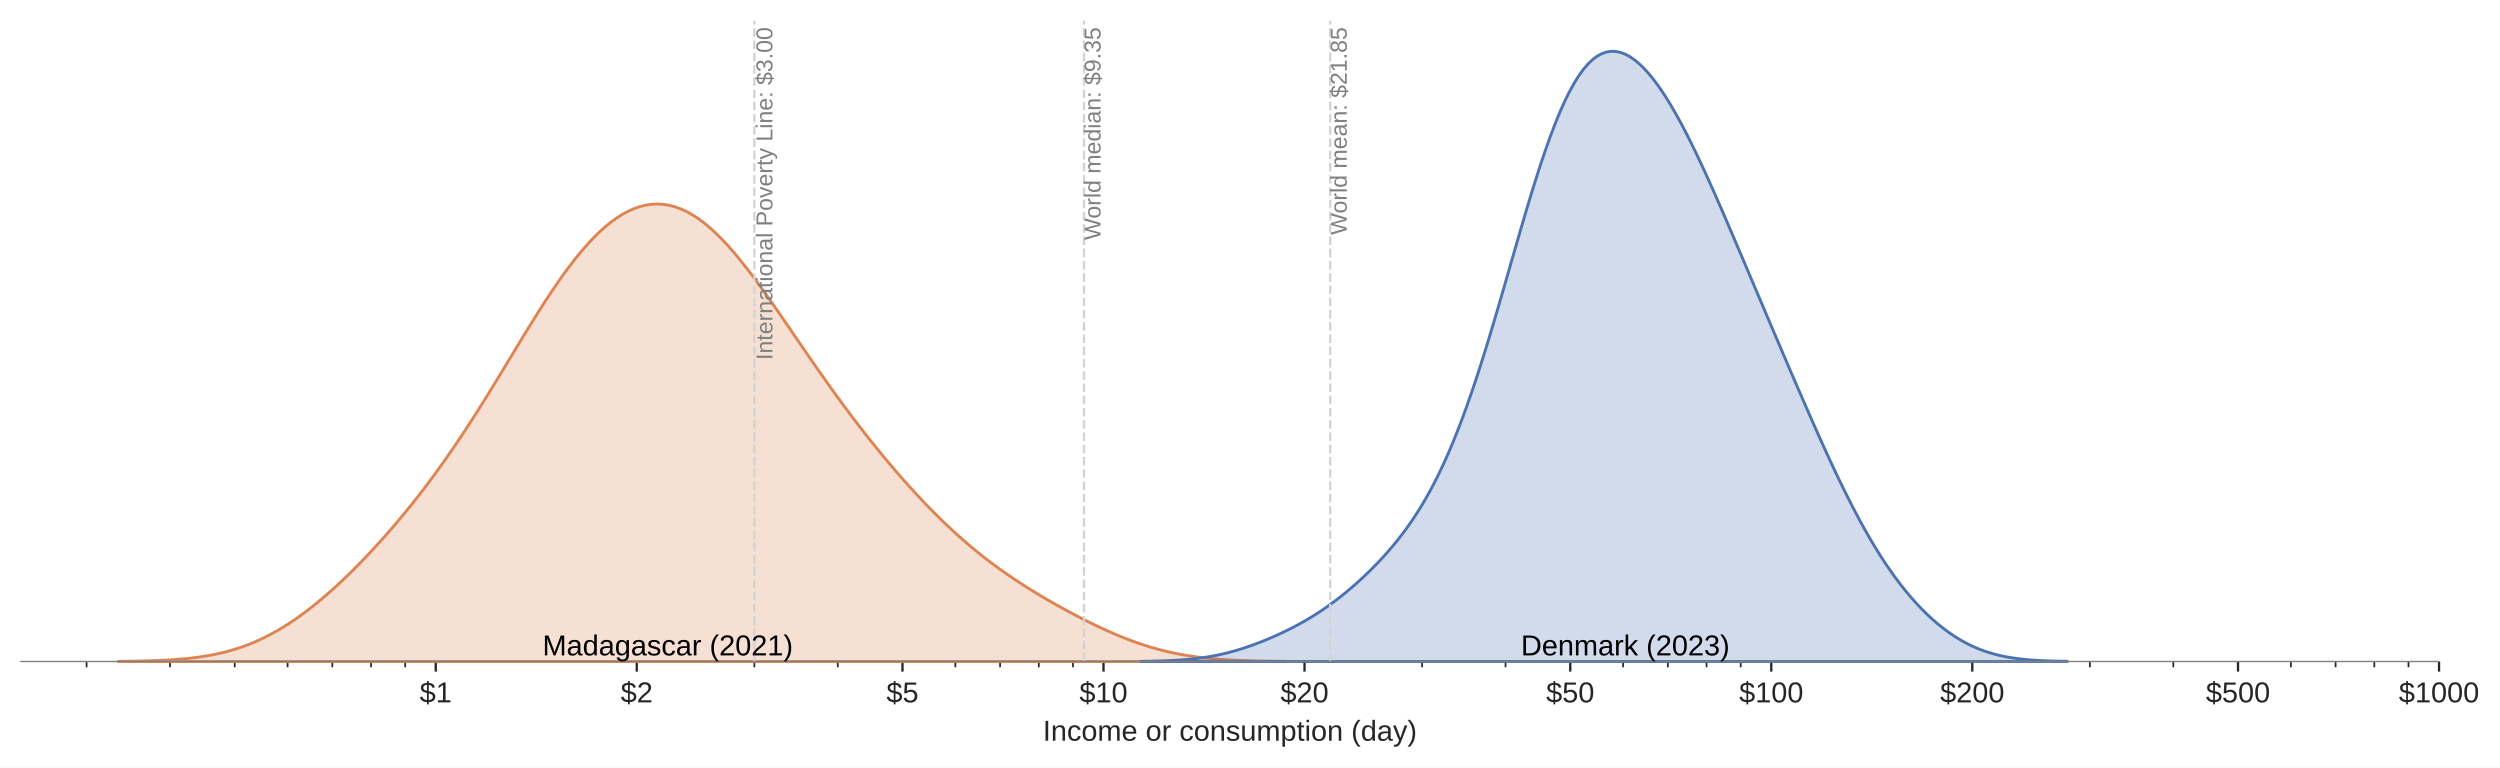
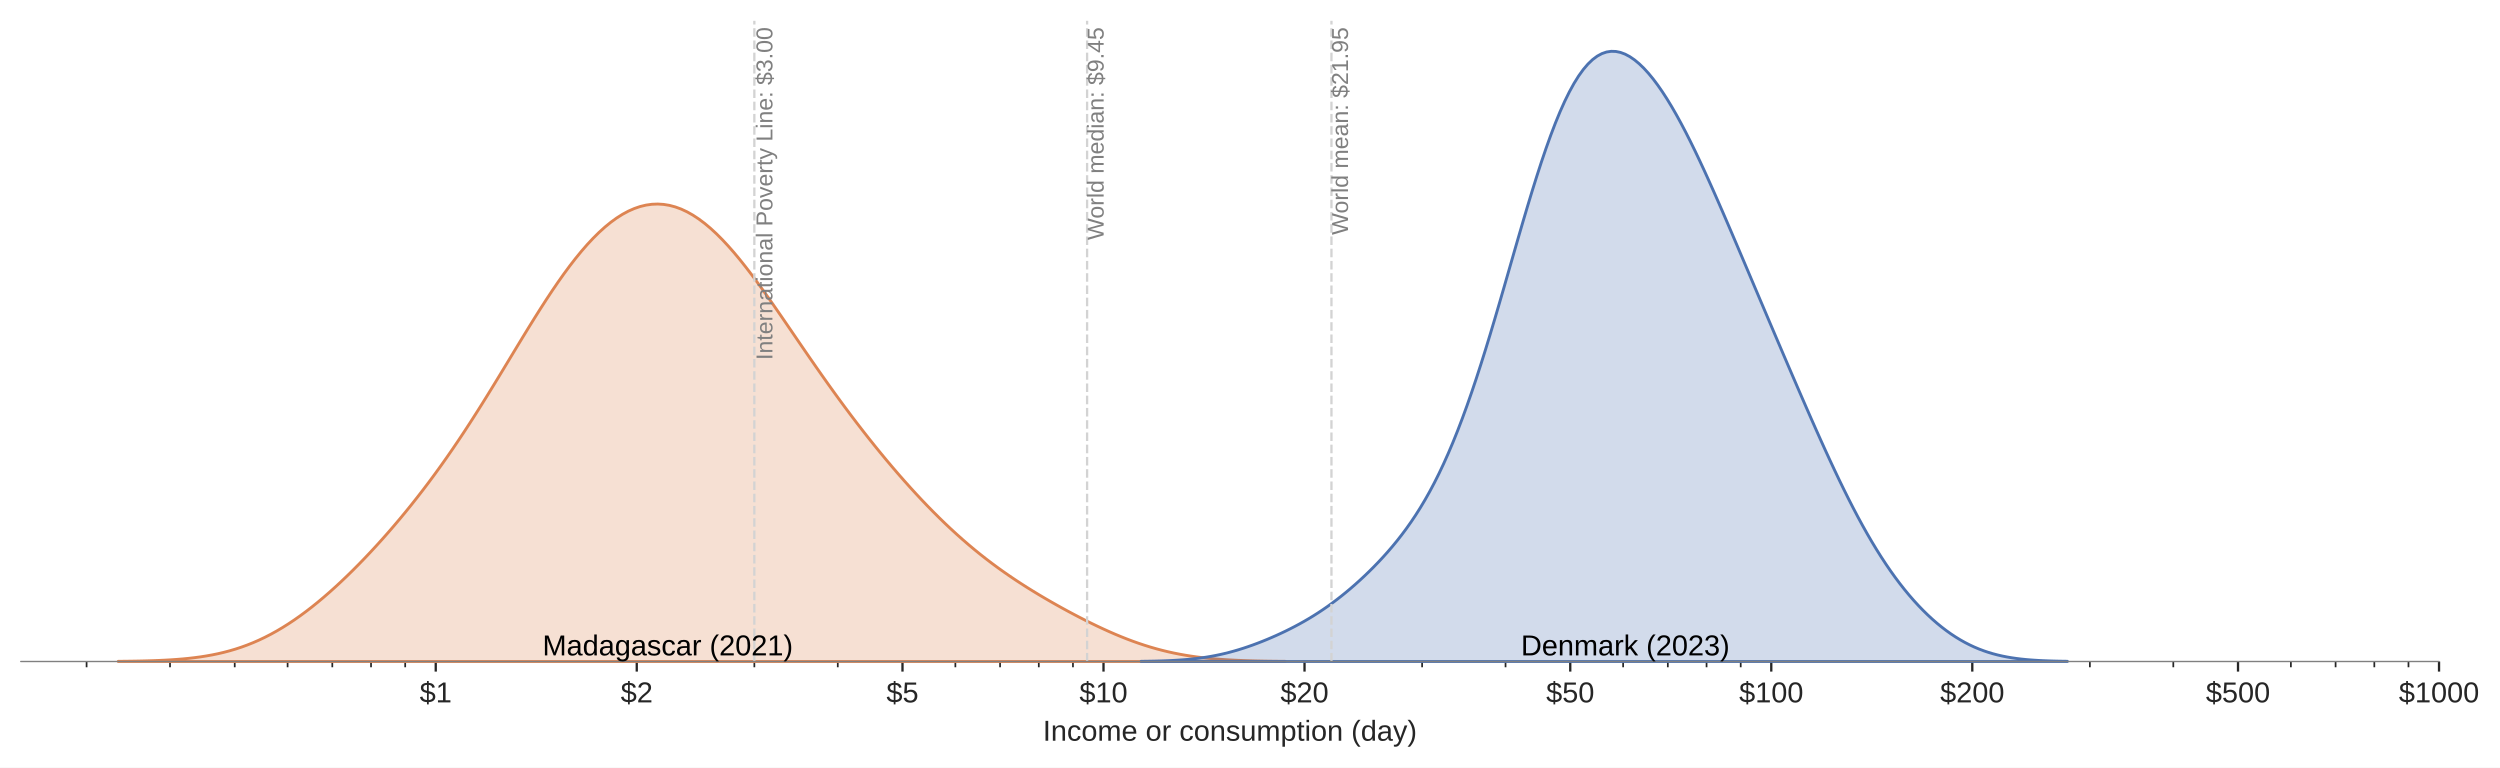
<svg xmlns="http://www.w3.org/2000/svg" xmlns:xlink="http://www.w3.org/1999/xlink" width="865.302pt" height="265.69pt" viewBox="0 0 865.302 265.69" version="1.1">
  <defs>
    <style type="text/css">*{stroke-linejoin: round; stroke-linecap: butt}</style>
  </defs>
  <g id="figure_1">
    <g id="patch_1">
      <path d="M 0 265.69  L 865.302 265.69  L 865.302 0  L 0 0  z " style="fill: #ffffff" />
    </g>
    <g id="axes_1">
      <g id="patch_2">
        <path d="M 7.2 228.96  L 844.2 228.96  L 844.2 7.2  L 7.2 7.2  z " style="fill: #ffffff" />
      </g>
      <g id="matplotlib.axis_1">
        <g id="xtick_1">
          <g id="line2d_1">
            <defs>
-               <path id="mc98daadfee" d="M 0 0  L 0 3.5  " style="stroke: #262626; stroke-width: 0.8" />
+               <path id="maded84f5b4" d="M 0 0  L 0 3.5  " style="stroke: #262626; stroke-width: 0.8" />
            </defs>
            <g>
-               <use xlink:href="#mc98daadfee" x="150.82" y="228.96" style="fill: #262626; stroke: #262626; stroke-width: 0.8" />
+               <use xlink:href="#maded84f5b4" x="150.82" y="228.96" style="fill: #262626; stroke: #262626; stroke-width: 0.8" />
            </g>
          </g>
          <g id="text_1">
            <text style="font-size: 10px; font-family: 'Arial', 'DejaVu Sans', 'Liberation Sans', 'Bitstream Vera Sans', sans-serif; text-anchor: middle; fill: #262626" x="150.82" y="243.118" transform="rotate(-0 150.8204 243.1178)">$1</text>
          </g>
        </g>
        <g id="xtick_2">
          <g id="line2d_2">
            <g>
-               <use xlink:href="#mc98daadfee" x="220.396" y="228.96" style="fill: #262626; stroke: #262626; stroke-width: 0.8" />
+               <use xlink:href="#maded84f5b4" x="220.396" y="228.96" style="fill: #262626; stroke: #262626; stroke-width: 0.8" />
            </g>
          </g>
          <g id="text_2">
            <text style="font-size: 10px; font-family: 'Arial', 'DejaVu Sans', 'Liberation Sans', 'Bitstream Vera Sans', sans-serif; text-anchor: middle; fill: #262626" x="220.396" y="243.118" transform="rotate(-0 220.3964 243.1178)">$2</text>
          </g>
        </g>
        <g id="xtick_3">
          <g id="line2d_3">
            <g>
-               <use xlink:href="#mc98daadfee" x="312.371" y="228.96" style="fill: #262626; stroke: #262626; stroke-width: 0.8" />
+               <use xlink:href="#maded84f5b4" x="312.371" y="228.96" style="fill: #262626; stroke: #262626; stroke-width: 0.8" />
            </g>
          </g>
          <g id="text_3">
            <text style="font-size: 10px; font-family: 'Arial', 'DejaVu Sans', 'Liberation Sans', 'Bitstream Vera Sans', sans-serif; text-anchor: middle; fill: #262626" x="312.371" y="243.118" transform="rotate(-0 312.3709 243.1178)">$5</text>
          </g>
        </g>
        <g id="xtick_4">
          <g id="line2d_4">
            <g>
-               <use xlink:href="#mc98daadfee" x="381.947" y="228.96" style="fill: #262626; stroke: #262626; stroke-width: 0.8" />
+               <use xlink:href="#maded84f5b4" x="381.947" y="228.96" style="fill: #262626; stroke: #262626; stroke-width: 0.8" />
            </g>
          </g>
          <g id="text_4">
            <text style="font-size: 10px; font-family: 'Arial', 'DejaVu Sans', 'Liberation Sans', 'Bitstream Vera Sans', sans-serif; text-anchor: middle; fill: #262626" x="381.947" y="243.118" transform="rotate(-0 381.9469 243.1178)">$10</text>
          </g>
        </g>
        <g id="xtick_5">
          <g id="line2d_5">
            <g>
-               <use xlink:href="#mc98daadfee" x="451.523" y="228.96" style="fill: #262626; stroke: #262626; stroke-width: 0.8" />
+               <use xlink:href="#maded84f5b4" x="451.523" y="228.96" style="fill: #262626; stroke: #262626; stroke-width: 0.8" />
            </g>
          </g>
          <g id="text_5">
            <text style="font-size: 10px; font-family: 'Arial', 'DejaVu Sans', 'Liberation Sans', 'Bitstream Vera Sans', sans-serif; text-anchor: middle; fill: #262626" x="451.523" y="243.118" transform="rotate(-0 451.523 243.1178)">$20</text>
          </g>
        </g>
        <g id="xtick_6">
          <g id="line2d_6">
            <g>
-               <use xlink:href="#mc98daadfee" x="543.497" y="228.96" style="fill: #262626; stroke: #262626; stroke-width: 0.8" />
+               <use xlink:href="#maded84f5b4" x="543.497" y="228.96" style="fill: #262626; stroke: #262626; stroke-width: 0.8" />
            </g>
          </g>
          <g id="text_6">
            <text style="font-size: 10px; font-family: 'Arial', 'DejaVu Sans', 'Liberation Sans', 'Bitstream Vera Sans', sans-serif; text-anchor: middle; fill: #262626" x="543.497" y="243.118" transform="rotate(-0 543.4974 243.1178)">$50</text>
          </g>
        </g>
        <g id="xtick_7">
          <g id="line2d_7">
            <g>
-               <use xlink:href="#mc98daadfee" x="613.073" y="228.96" style="fill: #262626; stroke: #262626; stroke-width: 0.8" />
+               <use xlink:href="#maded84f5b4" x="613.073" y="228.96" style="fill: #262626; stroke: #262626; stroke-width: 0.8" />
            </g>
          </g>
          <g id="text_7">
            <text style="font-size: 10px; font-family: 'Arial', 'DejaVu Sans', 'Liberation Sans', 'Bitstream Vera Sans', sans-serif; text-anchor: middle; fill: #262626" x="613.073" y="243.118" transform="rotate(-0 613.0735 243.1178)">$100</text>
          </g>
        </g>
        <g id="xtick_8">
          <g id="line2d_8">
            <g>
-               <use xlink:href="#mc98daadfee" x="682.649" y="228.96" style="fill: #262626; stroke: #262626; stroke-width: 0.8" />
+               <use xlink:href="#maded84f5b4" x="682.649" y="228.96" style="fill: #262626; stroke: #262626; stroke-width: 0.8" />
            </g>
          </g>
          <g id="text_8">
            <text style="font-size: 10px; font-family: 'Arial', 'DejaVu Sans', 'Liberation Sans', 'Bitstream Vera Sans', sans-serif; text-anchor: middle; fill: #262626" x="682.649" y="243.118" transform="rotate(-0 682.6495 243.1178)">$200</text>
          </g>
        </g>
        <g id="xtick_9">
          <g id="line2d_9">
            <g>
-               <use xlink:href="#mc98daadfee" x="774.624" y="228.96" style="fill: #262626; stroke: #262626; stroke-width: 0.8" />
+               <use xlink:href="#maded84f5b4" x="774.624" y="228.96" style="fill: #262626; stroke: #262626; stroke-width: 0.8" />
            </g>
          </g>
          <g id="text_9">
            <text style="font-size: 10px; font-family: 'Arial', 'DejaVu Sans', 'Liberation Sans', 'Bitstream Vera Sans', sans-serif; text-anchor: middle; fill: #262626" x="774.624" y="243.118" transform="rotate(-0 774.624 243.1178)">$500</text>
          </g>
        </g>
        <g id="xtick_10">
          <g id="line2d_10">
            <g>
-               <use xlink:href="#mc98daadfee" x="844.2" y="228.96" style="fill: #262626; stroke: #262626; stroke-width: 0.8" />
+               <use xlink:href="#maded84f5b4" x="844.2" y="228.96" style="fill: #262626; stroke: #262626; stroke-width: 0.8" />
            </g>
          </g>
          <g id="text_10">
            <text style="font-size: 10px; font-family: 'Arial', 'DejaVu Sans', 'Liberation Sans', 'Bitstream Vera Sans', sans-serif; text-anchor: middle; fill: #262626" x="844.2" y="243.118" transform="rotate(-0 844.2 243.1178)">$1000</text>
          </g>
        </g>
        <g id="xtick_11">
          <g id="line2d_11">
            <defs>
-               <path id="m7c199c1436" d="M 0 0  L 0 2  " style="stroke: #262626; stroke-width: 0.6" />
+               <path id="m9571425099" d="M 0 0  L 0 2  " style="stroke: #262626; stroke-width: 0.6" />
            </defs>
            <g>
-               <use xlink:href="#m7c199c1436" x="29.969" y="228.96" style="fill: #262626; stroke: #262626; stroke-width: 0.6" />
+               <use xlink:href="#m9571425099" x="29.969" y="228.96" style="fill: #262626; stroke: #262626; stroke-width: 0.6" />
            </g>
          </g>
        </g>
        <g id="xtick_12">
          <g id="line2d_12">
            <g>
-               <use xlink:href="#m7c199c1436" x="58.846" y="228.96" style="fill: #262626; stroke: #262626; stroke-width: 0.6" />
+               <use xlink:href="#m9571425099" x="58.846" y="228.96" style="fill: #262626; stroke: #262626; stroke-width: 0.6" />
            </g>
          </g>
        </g>
        <g id="xtick_13">
          <g id="line2d_13">
            <g>
-               <use xlink:href="#m7c199c1436" x="81.244" y="228.96" style="fill: #262626; stroke: #262626; stroke-width: 0.6" />
+               <use xlink:href="#m9571425099" x="81.244" y="228.96" style="fill: #262626; stroke: #262626; stroke-width: 0.6" />
            </g>
          </g>
        </g>
        <g id="xtick_14">
          <g id="line2d_14">
            <g>
-               <use xlink:href="#m7c199c1436" x="99.545" y="228.96" style="fill: #262626; stroke: #262626; stroke-width: 0.6" />
+               <use xlink:href="#m9571425099" x="99.545" y="228.96" style="fill: #262626; stroke: #262626; stroke-width: 0.6" />
            </g>
          </g>
        </g>
        <g id="xtick_15">
          <g id="line2d_15">
            <g>
-               <use xlink:href="#m7c199c1436" x="115.018" y="228.96" style="fill: #262626; stroke: #262626; stroke-width: 0.6" />
+               <use xlink:href="#m9571425099" x="115.018" y="228.96" style="fill: #262626; stroke: #262626; stroke-width: 0.6" />
            </g>
          </g>
        </g>
        <g id="xtick_16">
          <g id="line2d_16">
            <g>
-               <use xlink:href="#m7c199c1436" x="128.422" y="228.96" style="fill: #262626; stroke: #262626; stroke-width: 0.6" />
+               <use xlink:href="#m9571425099" x="128.422" y="228.96" style="fill: #262626; stroke: #262626; stroke-width: 0.6" />
            </g>
          </g>
        </g>
        <g id="xtick_17">
          <g id="line2d_17">
            <g>
-               <use xlink:href="#m7c199c1436" x="140.245" y="228.96" style="fill: #262626; stroke: #262626; stroke-width: 0.6" />
+               <use xlink:href="#m9571425099" x="140.245" y="228.96" style="fill: #262626; stroke: #262626; stroke-width: 0.6" />
            </g>
          </g>
        </g>
        <g id="xtick_18">
          <g id="line2d_18">
            <g>
-               <use xlink:href="#m7c199c1436" x="261.096" y="228.96" style="fill: #262626; stroke: #262626; stroke-width: 0.6" />
+               <use xlink:href="#m9571425099" x="261.096" y="228.96" style="fill: #262626; stroke: #262626; stroke-width: 0.6" />
            </g>
          </g>
        </g>
        <g id="xtick_19">
          <g id="line2d_19">
            <g>
-               <use xlink:href="#m7c199c1436" x="289.972" y="228.96" style="fill: #262626; stroke: #262626; stroke-width: 0.6" />
+               <use xlink:href="#m9571425099" x="289.972" y="228.96" style="fill: #262626; stroke: #262626; stroke-width: 0.6" />
            </g>
          </g>
        </g>
        <g id="xtick_20">
          <g id="line2d_20">
            <g>
-               <use xlink:href="#m7c199c1436" x="330.672" y="228.96" style="fill: #262626; stroke: #262626; stroke-width: 0.6" />
+               <use xlink:href="#m9571425099" x="330.672" y="228.96" style="fill: #262626; stroke: #262626; stroke-width: 0.6" />
            </g>
          </g>
        </g>
        <g id="xtick_21">
          <g id="line2d_21">
            <g>
-               <use xlink:href="#m7c199c1436" x="346.145" y="228.96" style="fill: #262626; stroke: #262626; stroke-width: 0.6" />
+               <use xlink:href="#m9571425099" x="346.145" y="228.96" style="fill: #262626; stroke: #262626; stroke-width: 0.6" />
            </g>
          </g>
        </g>
        <g id="xtick_22">
          <g id="line2d_22">
            <g>
-               <use xlink:href="#m7c199c1436" x="359.548" y="228.96" style="fill: #262626; stroke: #262626; stroke-width: 0.6" />
+               <use xlink:href="#m9571425099" x="359.548" y="228.96" style="fill: #262626; stroke: #262626; stroke-width: 0.6" />
            </g>
          </g>
        </g>
        <g id="xtick_23">
          <g id="line2d_23">
            <g>
-               <use xlink:href="#m7c199c1436" x="371.371" y="228.96" style="fill: #262626; stroke: #262626; stroke-width: 0.6" />
+               <use xlink:href="#m9571425099" x="371.371" y="228.96" style="fill: #262626; stroke: #262626; stroke-width: 0.6" />
            </g>
          </g>
        </g>
        <g id="xtick_24">
          <g id="line2d_24">
            <g>
-               <use xlink:href="#m7c199c1436" x="492.222" y="228.96" style="fill: #262626; stroke: #262626; stroke-width: 0.6" />
+               <use xlink:href="#m9571425099" x="492.222" y="228.96" style="fill: #262626; stroke: #262626; stroke-width: 0.6" />
            </g>
          </g>
        </g>
        <g id="xtick_25">
          <g id="line2d_25">
            <g>
-               <use xlink:href="#m7c199c1436" x="521.099" y="228.96" style="fill: #262626; stroke: #262626; stroke-width: 0.6" />
+               <use xlink:href="#m9571425099" x="521.099" y="228.96" style="fill: #262626; stroke: #262626; stroke-width: 0.6" />
            </g>
          </g>
        </g>
        <g id="xtick_26">
          <g id="line2d_26">
            <g>
-               <use xlink:href="#m7c199c1436" x="561.798" y="228.96" style="fill: #262626; stroke: #262626; stroke-width: 0.6" />
+               <use xlink:href="#m9571425099" x="561.798" y="228.96" style="fill: #262626; stroke: #262626; stroke-width: 0.6" />
            </g>
          </g>
        </g>
        <g id="xtick_27">
          <g id="line2d_27">
            <g>
-               <use xlink:href="#m7c199c1436" x="577.272" y="228.96" style="fill: #262626; stroke: #262626; stroke-width: 0.6" />
+               <use xlink:href="#m9571425099" x="577.272" y="228.96" style="fill: #262626; stroke: #262626; stroke-width: 0.6" />
            </g>
          </g>
        </g>
        <g id="xtick_28">
          <g id="line2d_28">
            <g>
-               <use xlink:href="#m7c199c1436" x="590.675" y="228.96" style="fill: #262626; stroke: #262626; stroke-width: 0.6" />
+               <use xlink:href="#m9571425099" x="590.675" y="228.96" style="fill: #262626; stroke: #262626; stroke-width: 0.6" />
            </g>
          </g>
        </g>
        <g id="xtick_29">
          <g id="line2d_29">
            <g>
-               <use xlink:href="#m7c199c1436" x="602.498" y="228.96" style="fill: #262626; stroke: #262626; stroke-width: 0.6" />
+               <use xlink:href="#m9571425099" x="602.498" y="228.96" style="fill: #262626; stroke: #262626; stroke-width: 0.6" />
            </g>
          </g>
        </g>
        <g id="xtick_30">
          <g id="line2d_30">
            <g>
-               <use xlink:href="#m7c199c1436" x="723.349" y="228.96" style="fill: #262626; stroke: #262626; stroke-width: 0.6" />
+               <use xlink:href="#m9571425099" x="723.349" y="228.96" style="fill: #262626; stroke: #262626; stroke-width: 0.6" />
            </g>
          </g>
        </g>
        <g id="xtick_31">
          <g id="line2d_31">
            <g>
-               <use xlink:href="#m7c199c1436" x="752.226" y="228.96" style="fill: #262626; stroke: #262626; stroke-width: 0.6" />
+               <use xlink:href="#m9571425099" x="752.226" y="228.96" style="fill: #262626; stroke: #262626; stroke-width: 0.6" />
            </g>
          </g>
        </g>
        <g id="xtick_32">
          <g id="line2d_32">
            <g>
-               <use xlink:href="#m7c199c1436" x="792.925" y="228.96" style="fill: #262626; stroke: #262626; stroke-width: 0.6" />
+               <use xlink:href="#m9571425099" x="792.925" y="228.96" style="fill: #262626; stroke: #262626; stroke-width: 0.6" />
            </g>
          </g>
        </g>
        <g id="xtick_33">
          <g id="line2d_33">
            <g>
-               <use xlink:href="#m7c199c1436" x="808.398" y="228.96" style="fill: #262626; stroke: #262626; stroke-width: 0.6" />
+               <use xlink:href="#m9571425099" x="808.398" y="228.96" style="fill: #262626; stroke: #262626; stroke-width: 0.6" />
            </g>
          </g>
        </g>
        <g id="xtick_34">
          <g id="line2d_34">
            <g>
-               <use xlink:href="#m7c199c1436" x="821.802" y="228.96" style="fill: #262626; stroke: #262626; stroke-width: 0.6" />
+               <use xlink:href="#m9571425099" x="821.802" y="228.96" style="fill: #262626; stroke: #262626; stroke-width: 0.6" />
            </g>
          </g>
        </g>
        <g id="xtick_35">
          <g id="line2d_35">
            <g>
-               <use xlink:href="#m7c199c1436" x="833.624" y="228.96" style="fill: #262626; stroke: #262626; stroke-width: 0.6" />
+               <use xlink:href="#m9571425099" x="833.624" y="228.96" style="fill: #262626; stroke: #262626; stroke-width: 0.6" />
            </g>
          </g>
        </g>
        <g id="text_11">
          <text style="font-size: 10px; font-family: 'Arial', 'DejaVu Sans', 'Liberation Sans', 'Bitstream Vera Sans', sans-serif; text-anchor: middle; fill: #262626" x="425.7" y="256.385" transform="rotate(-0 425.7 256.385)">Income or consumption (day)</text>
        </g>
      </g>
      <g id="matplotlib.axis_2" />
      <g id="FillBetweenPolyCollection_1">
        <defs>
-           <path id="ma14880d5aa" d="M 40.931 -36.792  L 40.931 -36.73  L 42.961 -36.73  L 44.991 -36.73  L 47.02 -36.73  L 49.05 -36.73  L 51.08 -36.73  L 53.109 -36.73  L 55.139 -36.73  L 57.169 -36.73  L 59.198 -36.73  L 61.228 -36.73  L 63.258 -36.73  L 65.287 -36.73  L 67.317 -36.73  L 69.347 -36.73  L 71.377 -36.73  L 73.406 -36.73  L 75.436 -36.73  L 77.466 -36.73  L 79.495 -36.73  L 81.525 -36.73  L 83.555 -36.73  L 85.584 -36.73  L 87.614 -36.73  L 89.644 -36.73  L 91.673 -36.73  L 93.703 -36.73  L 95.733 -36.73  L 97.762 -36.73  L 99.792 -36.73  L 101.822 -36.73  L 103.851 -36.73  L 105.881 -36.73  L 107.911 -36.73  L 109.941 -36.73  L 111.97 -36.73  L 114 -36.73  L 116.03 -36.73  L 118.059 -36.73  L 120.089 -36.73  L 122.119 -36.73  L 124.148 -36.73  L 126.178 -36.73  L 128.208 -36.73  L 130.237 -36.73  L 132.267 -36.73  L 134.297 -36.73  L 136.326 -36.73  L 138.356 -36.73  L 140.386 -36.73  L 142.416 -36.73  L 144.445 -36.73  L 146.475 -36.73  L 148.505 -36.73  L 150.534 -36.73  L 152.564 -36.73  L 154.594 -36.73  L 156.623 -36.73  L 158.653 -36.73  L 160.683 -36.73  L 162.712 -36.73  L 164.742 -36.73  L 166.772 -36.73  L 168.801 -36.73  L 170.831 -36.73  L 172.861 -36.73  L 174.89 -36.73  L 176.92 -36.73  L 178.95 -36.73  L 180.98 -36.73  L 183.009 -36.73  L 185.039 -36.73  L 187.069 -36.73  L 189.098 -36.73  L 191.128 -36.73  L 193.158 -36.73  L 195.187 -36.73  L 197.217 -36.73  L 199.247 -36.73  L 201.276 -36.73  L 203.306 -36.73  L 205.336 -36.73  L 207.365 -36.73  L 209.395 -36.73  L 211.425 -36.73  L 213.455 -36.73  L 215.484 -36.73  L 217.514 -36.73  L 219.544 -36.73  L 221.573 -36.73  L 223.603 -36.73  L 225.633 -36.73  L 227.662 -36.73  L 229.692 -36.73  L 231.722 -36.73  L 233.751 -36.73  L 235.781 -36.73  L 237.811 -36.73  L 239.84 -36.73  L 241.87 -36.73  L 243.9 -36.73  L 245.929 -36.73  L 247.959 -36.73  L 249.989 -36.73  L 252.019 -36.73  L 254.048 -36.73  L 256.078 -36.73  L 258.108 -36.73  L 260.137 -36.73  L 262.167 -36.73  L 264.197 -36.73  L 266.226 -36.73  L 268.256 -36.73  L 270.286 -36.73  L 272.315 -36.73  L 274.345 -36.73  L 276.375 -36.73  L 278.404 -36.73  L 280.434 -36.73  L 282.464 -36.73  L 284.494 -36.73  L 286.523 -36.73  L 288.553 -36.73  L 290.583 -36.73  L 292.612 -36.73  L 294.642 -36.73  L 296.672 -36.73  L 298.701 -36.73  L 300.731 -36.73  L 302.761 -36.73  L 304.79 -36.73  L 306.82 -36.73  L 308.85 -36.73  L 310.879 -36.73  L 312.909 -36.73  L 314.939 -36.73  L 316.968 -36.73  L 318.998 -36.73  L 321.028 -36.73  L 323.058 -36.73  L 325.087 -36.73  L 327.117 -36.73  L 329.147 -36.73  L 331.176 -36.73  L 333.206 -36.73  L 335.236 -36.73  L 337.265 -36.73  L 339.295 -36.73  L 341.325 -36.73  L 343.354 -36.73  L 345.384 -36.73  L 347.414 -36.73  L 349.443 -36.73  L 351.473 -36.73  L 353.503 -36.73  L 355.532 -36.73  L 357.562 -36.73  L 359.592 -36.73  L 361.622 -36.73  L 363.651 -36.73  L 365.681 -36.73  L 367.711 -36.73  L 369.74 -36.73  L 371.77 -36.73  L 373.8 -36.73  L 375.829 -36.73  L 377.859 -36.73  L 379.889 -36.73  L 381.918 -36.73  L 383.948 -36.73  L 385.978 -36.73  L 388.007 -36.73  L 390.037 -36.73  L 392.067 -36.73  L 394.097 -36.73  L 396.126 -36.73  L 398.156 -36.73  L 400.186 -36.73  L 402.215 -36.73  L 404.245 -36.73  L 406.275 -36.73  L 408.304 -36.73  L 410.334 -36.73  L 412.364 -36.73  L 414.393 -36.73  L 416.423 -36.73  L 418.453 -36.73  L 420.482 -36.73  L 422.512 -36.73  L 424.542 -36.73  L 426.571 -36.73  L 428.601 -36.73  L 430.631 -36.73  L 432.661 -36.73  L 434.69 -36.73  L 436.72 -36.73  L 438.75 -36.73  L 440.779 -36.73  L 442.809 -36.73  L 444.839 -36.73  L 444.839 -36.785  L 444.839 -36.785  L 442.809 -36.802  L 440.779 -36.825  L 438.75 -36.852  L 436.72 -36.887  L 434.69 -36.931  L 432.661 -36.985  L 430.631 -37.05  L 428.601 -37.13  L 426.571 -37.226  L 424.542 -37.341  L 422.512 -37.477  L 420.482 -37.637  L 418.453 -37.824  L 416.423 -38.041  L 414.393 -38.29  L 412.364 -38.574  L 410.334 -38.896  L 408.304 -39.258  L 406.275 -39.662  L 404.245 -40.11  L 402.215 -40.603  L 400.186 -41.142  L 398.156 -41.727  L 396.126 -42.359  L 394.097 -43.036  L 392.067 -43.757  L 390.037 -44.522  L 388.007 -45.329  L 385.978 -46.174  L 383.948 -47.057  L 381.918 -47.974  L 379.889 -48.923  L 377.859 -49.902  L 375.829 -50.909  L 373.8 -51.942  L 371.77 -53  L 369.74 -54.082  L 367.711 -55.187  L 365.681 -56.315  L 363.651 -57.467  L 361.622 -58.643  L 359.592 -59.846  L 357.562 -61.077  L 355.532 -62.337  L 353.503 -63.631  L 351.473 -64.96  L 349.443 -66.327  L 347.414 -67.734  L 345.384 -69.185  L 343.354 -70.682  L 341.325 -72.226  L 339.295 -73.821  L 337.265 -75.468  L 335.236 -77.167  L 333.206 -78.92  L 331.176 -80.727  L 329.147 -82.588  L 327.117 -84.503  L 325.087 -86.472  L 323.058 -88.494  L 321.028 -90.567  L 318.998 -92.691  L 316.968 -94.864  L 314.939 -97.087  L 312.909 -99.356  L 310.879 -101.672  L 308.85 -104.034  L 306.82 -106.441  L 304.79 -108.893  L 302.761 -111.389  L 300.731 -113.929  L 298.701 -116.513  L 296.672 -119.14  L 294.642 -121.811  L 292.612 -124.525  L 290.583 -127.279  L 288.553 -130.074  L 286.523 -132.907  L 284.494 -135.775  L 282.464 -138.674  L 280.434 -141.6  L 278.404 -144.548  L 276.375 -147.51  L 274.345 -150.48  L 272.315 -153.448  L 270.286 -156.406  L 268.256 -159.342  L 266.226 -162.246  L 264.197 -165.105  L 262.167 -167.906  L 260.137 -170.636  L 258.108 -173.283  L 256.078 -175.832  L 254.048 -178.27  L 252.019 -180.584  L 249.989 -182.762  L 247.959 -184.791  L 245.929 -186.662  L 243.9 -188.363  L 241.87 -189.886  L 239.84 -191.224  L 237.811 -192.369  L 235.781 -193.316  L 233.751 -194.062  L 231.722 -194.604  L 229.692 -194.938  L 227.662 -195.066  L 225.633 -194.986  L 223.603 -194.699  L 221.573 -194.208  L 219.544 -193.513  L 217.514 -192.619  L 215.484 -191.527  L 213.455 -190.243  L 211.425 -188.769  L 209.395 -187.112  L 207.365 -185.277  L 205.336 -183.269  L 203.306 -181.096  L 201.276 -178.765  L 199.247 -176.286  L 197.217 -173.666  L 195.187 -170.917  L 193.158 -168.049  L 191.128 -165.074  L 189.098 -162.005  L 187.069 -158.855  L 185.039 -155.637  L 183.009 -152.364  L 180.98 -149.051  L 178.95 -145.71  L 176.92 -142.355  L 174.89 -138.998  L 172.861 -135.65  L 170.831 -132.322  L 168.801 -129.023  L 166.772 -125.761  L 164.742 -122.545  L 162.712 -119.379  L 160.683 -116.268  L 158.653 -113.215  L 156.623 -110.223  L 154.594 -107.294  L 152.564 -104.427  L 150.534 -101.623  L 148.505 -98.88  L 146.475 -96.199  L 144.445 -93.577  L 142.416 -91.013  L 140.386 -88.505  L 138.356 -86.052  L 136.326 -83.653  L 134.297 -81.306  L 132.267 -79.01  L 130.237 -76.765  L 128.208 -74.57  L 126.178 -72.426  L 124.148 -70.333  L 122.119 -68.292  L 120.089 -66.303  L 118.059 -64.368  L 116.03 -62.49  L 114 -60.669  L 111.97 -58.908  L 109.941 -57.209  L 107.911 -55.576  L 105.881 -54.01  L 103.851 -52.513  L 101.822 -51.089  L 99.792 -49.738  L 97.762 -48.463  L 95.733 -47.265  L 93.703 -46.145  L 91.673 -45.103  L 89.644 -44.138  L 87.614 -43.251  L 85.584 -42.439  L 83.555 -41.701  L 81.525 -41.034  L 79.495 -40.435  L 77.466 -39.9  L 75.436 -39.426  L 73.406 -39.009  L 71.377 -38.645  L 69.347 -38.328  L 67.317 -38.056  L 65.287 -37.822  L 63.258 -37.624  L 61.228 -37.457  L 59.198 -37.317  L 57.169 -37.201  L 55.139 -37.105  L 53.109 -37.026  L 51.08 -36.963  L 49.05 -36.911  L 47.02 -36.87  L 44.991 -36.838  L 42.961 -36.812  L 40.931 -36.792  z " style="stroke: #dd8452" />
+           <path id="mb03c06bf14" d="M 40.931 -36.792  L 40.931 -36.73  L 42.961 -36.73  L 44.991 -36.73  L 47.02 -36.73  L 49.05 -36.73  L 51.08 -36.73  L 53.109 -36.73  L 55.139 -36.73  L 57.169 -36.73  L 59.198 -36.73  L 61.228 -36.73  L 63.258 -36.73  L 65.287 -36.73  L 67.317 -36.73  L 69.347 -36.73  L 71.377 -36.73  L 73.406 -36.73  L 75.436 -36.73  L 77.466 -36.73  L 79.495 -36.73  L 81.525 -36.73  L 83.555 -36.73  L 85.584 -36.73  L 87.614 -36.73  L 89.644 -36.73  L 91.673 -36.73  L 93.703 -36.73  L 95.733 -36.73  L 97.762 -36.73  L 99.792 -36.73  L 101.822 -36.73  L 103.851 -36.73  L 105.881 -36.73  L 107.911 -36.73  L 109.941 -36.73  L 111.97 -36.73  L 114 -36.73  L 116.03 -36.73  L 118.059 -36.73  L 120.089 -36.73  L 122.119 -36.73  L 124.148 -36.73  L 126.178 -36.73  L 128.208 -36.73  L 130.237 -36.73  L 132.267 -36.73  L 134.297 -36.73  L 136.326 -36.73  L 138.356 -36.73  L 140.386 -36.73  L 142.416 -36.73  L 144.445 -36.73  L 146.475 -36.73  L 148.505 -36.73  L 150.534 -36.73  L 152.564 -36.73  L 154.594 -36.73  L 156.623 -36.73  L 158.653 -36.73  L 160.683 -36.73  L 162.712 -36.73  L 164.742 -36.73  L 166.772 -36.73  L 168.801 -36.73  L 170.831 -36.73  L 172.861 -36.73  L 174.89 -36.73  L 176.92 -36.73  L 178.95 -36.73  L 180.98 -36.73  L 183.009 -36.73  L 185.039 -36.73  L 187.069 -36.73  L 189.098 -36.73  L 191.128 -36.73  L 193.158 -36.73  L 195.187 -36.73  L 197.217 -36.73  L 199.247 -36.73  L 201.276 -36.73  L 203.306 -36.73  L 205.336 -36.73  L 207.365 -36.73  L 209.395 -36.73  L 211.425 -36.73  L 213.455 -36.73  L 215.484 -36.73  L 217.514 -36.73  L 219.544 -36.73  L 221.573 -36.73  L 223.603 -36.73  L 225.633 -36.73  L 227.662 -36.73  L 229.692 -36.73  L 231.722 -36.73  L 233.751 -36.73  L 235.781 -36.73  L 237.811 -36.73  L 239.84 -36.73  L 241.87 -36.73  L 243.9 -36.73  L 245.929 -36.73  L 247.959 -36.73  L 249.989 -36.73  L 252.019 -36.73  L 254.048 -36.73  L 256.078 -36.73  L 258.108 -36.73  L 260.137 -36.73  L 262.167 -36.73  L 264.197 -36.73  L 266.226 -36.73  L 268.256 -36.73  L 270.286 -36.73  L 272.315 -36.73  L 274.345 -36.73  L 276.375 -36.73  L 278.404 -36.73  L 280.434 -36.73  L 282.464 -36.73  L 284.494 -36.73  L 286.523 -36.73  L 288.553 -36.73  L 290.583 -36.73  L 292.612 -36.73  L 294.642 -36.73  L 296.672 -36.73  L 298.701 -36.73  L 300.731 -36.73  L 302.761 -36.73  L 304.79 -36.73  L 306.82 -36.73  L 308.85 -36.73  L 310.879 -36.73  L 312.909 -36.73  L 314.939 -36.73  L 316.968 -36.73  L 318.998 -36.73  L 321.028 -36.73  L 323.058 -36.73  L 325.087 -36.73  L 327.117 -36.73  L 329.147 -36.73  L 331.176 -36.73  L 333.206 -36.73  L 335.236 -36.73  L 337.265 -36.73  L 339.295 -36.73  L 341.325 -36.73  L 343.354 -36.73  L 345.384 -36.73  L 347.414 -36.73  L 349.443 -36.73  L 351.473 -36.73  L 353.503 -36.73  L 355.532 -36.73  L 357.562 -36.73  L 359.592 -36.73  L 361.622 -36.73  L 363.651 -36.73  L 365.681 -36.73  L 367.711 -36.73  L 369.74 -36.73  L 371.77 -36.73  L 373.8 -36.73  L 375.829 -36.73  L 377.859 -36.73  L 379.889 -36.73  L 381.918 -36.73  L 383.948 -36.73  L 385.978 -36.73  L 388.007 -36.73  L 390.037 -36.73  L 392.067 -36.73  L 394.097 -36.73  L 396.126 -36.73  L 398.156 -36.73  L 400.186 -36.73  L 402.215 -36.73  L 404.245 -36.73  L 406.275 -36.73  L 408.304 -36.73  L 410.334 -36.73  L 412.364 -36.73  L 414.393 -36.73  L 416.423 -36.73  L 418.453 -36.73  L 420.482 -36.73  L 422.512 -36.73  L 424.542 -36.73  L 426.571 -36.73  L 428.601 -36.73  L 430.631 -36.73  L 432.661 -36.73  L 434.69 -36.73  L 436.72 -36.73  L 438.75 -36.73  L 440.779 -36.73  L 442.809 -36.73  L 444.839 -36.73  L 444.839 -36.785  L 444.839 -36.785  L 442.809 -36.802  L 440.779 -36.825  L 438.75 -36.852  L 436.72 -36.887  L 434.69 -36.931  L 432.661 -36.985  L 430.631 -37.05  L 428.601 -37.13  L 426.571 -37.226  L 424.542 -37.341  L 422.512 -37.477  L 420.482 -37.637  L 418.453 -37.824  L 416.423 -38.041  L 414.393 -38.29  L 412.364 -38.574  L 410.334 -38.896  L 408.304 -39.258  L 406.275 -39.662  L 404.245 -40.11  L 402.215 -40.603  L 400.186 -41.142  L 398.156 -41.727  L 396.126 -42.359  L 394.097 -43.036  L 392.067 -43.757  L 390.037 -44.522  L 388.007 -45.329  L 385.978 -46.174  L 383.948 -47.057  L 381.918 -47.974  L 379.889 -48.923  L 377.859 -49.902  L 375.829 -50.909  L 373.8 -51.942  L 371.77 -53  L 369.74 -54.082  L 367.711 -55.187  L 365.681 -56.315  L 363.651 -57.467  L 361.622 -58.643  L 359.592 -59.846  L 357.562 -61.077  L 355.532 -62.337  L 353.503 -63.631  L 351.473 -64.96  L 349.443 -66.327  L 347.414 -67.734  L 345.384 -69.185  L 343.354 -70.682  L 341.325 -72.226  L 339.295 -73.821  L 337.265 -75.468  L 335.236 -77.167  L 333.206 -78.92  L 331.176 -80.727  L 329.147 -82.588  L 327.117 -84.503  L 325.087 -86.472  L 323.058 -88.494  L 321.028 -90.567  L 318.998 -92.691  L 316.968 -94.864  L 314.939 -97.087  L 312.909 -99.356  L 310.879 -101.672  L 308.85 -104.034  L 306.82 -106.441  L 304.79 -108.893  L 302.761 -111.389  L 300.731 -113.929  L 298.701 -116.513  L 296.672 -119.14  L 294.642 -121.811  L 292.612 -124.525  L 290.583 -127.279  L 288.553 -130.074  L 286.523 -132.907  L 284.494 -135.775  L 282.464 -138.674  L 280.434 -141.6  L 278.404 -144.548  L 276.375 -147.51  L 274.345 -150.48  L 272.315 -153.448  L 270.286 -156.406  L 268.256 -159.342  L 266.226 -162.246  L 264.197 -165.105  L 262.167 -167.906  L 260.137 -170.636  L 258.108 -173.283  L 256.078 -175.832  L 254.048 -178.27  L 252.019 -180.584  L 249.989 -182.762  L 247.959 -184.791  L 245.929 -186.662  L 243.9 -188.363  L 241.87 -189.886  L 239.84 -191.224  L 237.811 -192.369  L 235.781 -193.316  L 233.751 -194.062  L 231.722 -194.604  L 229.692 -194.938  L 227.662 -195.066  L 225.633 -194.986  L 223.603 -194.699  L 221.573 -194.208  L 219.544 -193.513  L 217.514 -192.619  L 215.484 -191.527  L 213.455 -190.243  L 211.425 -188.769  L 209.395 -187.112  L 207.365 -185.277  L 205.336 -183.269  L 203.306 -181.096  L 201.276 -178.765  L 199.247 -176.286  L 197.217 -173.666  L 195.187 -170.917  L 193.158 -168.049  L 191.128 -165.074  L 189.098 -162.005  L 187.069 -158.855  L 185.039 -155.637  L 183.009 -152.364  L 180.98 -149.051  L 178.95 -145.71  L 176.92 -142.355  L 174.89 -138.998  L 172.861 -135.65  L 170.831 -132.322  L 168.801 -129.023  L 166.772 -125.761  L 164.742 -122.545  L 162.712 -119.379  L 160.683 -116.268  L 158.653 -113.215  L 156.623 -110.223  L 154.594 -107.294  L 152.564 -104.427  L 150.534 -101.623  L 148.505 -98.88  L 146.475 -96.199  L 144.445 -93.577  L 142.416 -91.013  L 140.386 -88.505  L 138.356 -86.052  L 136.326 -83.653  L 134.297 -81.306  L 132.267 -79.01  L 130.237 -76.765  L 128.208 -74.57  L 126.178 -72.426  L 124.148 -70.333  L 122.119 -68.292  L 120.089 -66.303  L 118.059 -64.368  L 116.03 -62.49  L 114 -60.669  L 111.97 -58.908  L 109.941 -57.209  L 107.911 -55.576  L 105.881 -54.01  L 103.851 -52.513  L 101.822 -51.089  L 99.792 -49.738  L 97.762 -48.463  L 95.733 -47.265  L 93.703 -46.145  L 91.673 -45.103  L 89.644 -44.138  L 87.614 -43.251  L 85.584 -42.439  L 83.555 -41.701  L 81.525 -41.034  L 79.495 -40.435  L 77.466 -39.9  L 75.436 -39.426  L 73.406 -39.009  L 71.377 -38.645  L 69.347 -38.328  L 67.317 -38.056  L 65.287 -37.822  L 63.258 -37.624  L 61.228 -37.457  L 59.198 -37.317  L 57.169 -37.201  L 55.139 -37.105  L 53.109 -37.026  L 51.08 -36.963  L 49.05 -36.911  L 47.02 -36.87  L 44.991 -36.838  L 42.961 -36.812  L 40.931 -36.792  z " style="stroke: #dd8452" />
        </defs>
        <g>
-           <use xlink:href="#ma14880d5aa" x="0" y="265.69" style="fill: #dd8452; fill-opacity: 0.25; stroke: #dd8452" />
+           <use xlink:href="#mb03c06bf14" x="0" y="265.69" style="fill: #dd8452; fill-opacity: 0.25; stroke: #dd8452" />
        </g>
      </g>
      <g id="FillBetweenPolyCollection_2">
        <defs>
-           <path id="m3e973201af" d="M 394.961 -36.794  L 394.961 -36.73  L 396.572 -36.73  L 398.183 -36.73  L 399.794 -36.73  L 401.405 -36.73  L 403.016 -36.73  L 404.627 -36.73  L 406.238 -36.73  L 407.849 -36.73  L 409.46 -36.73  L 411.071 -36.73  L 412.682 -36.73  L 414.293 -36.73  L 415.904 -36.73  L 417.515 -36.73  L 419.126 -36.73  L 420.737 -36.73  L 422.348 -36.73  L 423.959 -36.73  L 425.57 -36.73  L 427.181 -36.73  L 428.792 -36.73  L 430.403 -36.73  L 432.014 -36.73  L 433.625 -36.73  L 435.236 -36.73  L 436.848 -36.73  L 438.459 -36.73  L 440.07 -36.73  L 441.681 -36.73  L 443.292 -36.73  L 444.903 -36.73  L 446.514 -36.73  L 448.125 -36.73  L 449.736 -36.73  L 451.347 -36.73  L 452.958 -36.73  L 454.569 -36.73  L 456.18 -36.73  L 457.791 -36.73  L 459.402 -36.73  L 461.013 -36.73  L 462.624 -36.73  L 464.235 -36.73  L 465.846 -36.73  L 467.457 -36.73  L 469.068 -36.73  L 470.679 -36.73  L 472.29 -36.73  L 473.901 -36.73  L 475.512 -36.73  L 477.123 -36.73  L 478.734 -36.73  L 480.345 -36.73  L 481.956 -36.73  L 483.567 -36.73  L 485.178 -36.73  L 486.789 -36.73  L 488.4 -36.73  L 490.012 -36.73  L 491.623 -36.73  L 493.234 -36.73  L 494.845 -36.73  L 496.456 -36.73  L 498.067 -36.73  L 499.678 -36.73  L 501.289 -36.73  L 502.9 -36.73  L 504.511 -36.73  L 506.122 -36.73  L 507.733 -36.73  L 509.344 -36.73  L 510.955 -36.73  L 512.566 -36.73  L 514.177 -36.73  L 515.788 -36.73  L 517.399 -36.73  L 519.01 -36.73  L 520.621 -36.73  L 522.232 -36.73  L 523.843 -36.73  L 525.454 -36.73  L 527.065 -36.73  L 528.676 -36.73  L 530.287 -36.73  L 531.898 -36.73  L 533.509 -36.73  L 535.12 -36.73  L 536.731 -36.73  L 538.342 -36.73  L 539.953 -36.73  L 541.564 -36.73  L 543.176 -36.73  L 544.787 -36.73  L 546.398 -36.73  L 548.009 -36.73  L 549.62 -36.73  L 551.231 -36.73  L 552.842 -36.73  L 554.453 -36.73  L 556.064 -36.73  L 557.675 -36.73  L 559.286 -36.73  L 560.897 -36.73  L 562.508 -36.73  L 564.119 -36.73  L 565.73 -36.73  L 567.341 -36.73  L 568.952 -36.73  L 570.563 -36.73  L 572.174 -36.73  L 573.785 -36.73  L 575.396 -36.73  L 577.007 -36.73  L 578.618 -36.73  L 580.229 -36.73  L 581.84 -36.73  L 583.451 -36.73  L 585.062 -36.73  L 586.673 -36.73  L 588.284 -36.73  L 589.895 -36.73  L 591.506 -36.73  L 593.117 -36.73  L 594.728 -36.73  L 596.34 -36.73  L 597.951 -36.73  L 599.562 -36.73  L 601.173 -36.73  L 602.784 -36.73  L 604.395 -36.73  L 606.006 -36.73  L 607.617 -36.73  L 609.228 -36.73  L 610.839 -36.73  L 612.45 -36.73  L 614.061 -36.73  L 615.672 -36.73  L 617.283 -36.73  L 618.894 -36.73  L 620.505 -36.73  L 622.116 -36.73  L 623.727 -36.73  L 625.338 -36.73  L 626.949 -36.73  L 628.56 -36.73  L 630.171 -36.73  L 631.782 -36.73  L 633.393 -36.73  L 635.004 -36.73  L 636.615 -36.73  L 638.226 -36.73  L 639.837 -36.73  L 641.448 -36.73  L 643.059 -36.73  L 644.67 -36.73  L 646.281 -36.73  L 647.892 -36.73  L 649.504 -36.73  L 651.115 -36.73  L 652.726 -36.73  L 654.337 -36.73  L 655.948 -36.73  L 657.559 -36.73  L 659.17 -36.73  L 660.781 -36.73  L 662.392 -36.73  L 664.003 -36.73  L 665.614 -36.73  L 667.225 -36.73  L 668.836 -36.73  L 670.447 -36.73  L 672.058 -36.73  L 673.669 -36.73  L 675.28 -36.73  L 676.891 -36.73  L 678.502 -36.73  L 680.113 -36.73  L 681.724 -36.73  L 683.335 -36.73  L 684.946 -36.73  L 686.557 -36.73  L 688.168 -36.73  L 689.779 -36.73  L 691.39 -36.73  L 693.001 -36.73  L 694.612 -36.73  L 696.223 -36.73  L 697.834 -36.73  L 699.445 -36.73  L 701.056 -36.73  L 702.668 -36.73  L 704.279 -36.73  L 705.89 -36.73  L 707.501 -36.73  L 709.112 -36.73  L 710.723 -36.73  L 712.334 -36.73  L 713.945 -36.73  L 715.556 -36.73  L 715.556 -36.801  L 715.556 -36.801  L 713.945 -36.824  L 712.334 -36.854  L 710.723 -36.893  L 709.112 -36.942  L 707.501 -37.004  L 705.89 -37.08  L 704.279 -37.174  L 702.668 -37.289  L 701.056 -37.429  L 699.445 -37.596  L 697.834 -37.796  L 696.223 -38.031  L 694.612 -38.308  L 693.001 -38.629  L 691.39 -39  L 689.779 -39.425  L 688.168 -39.907  L 686.557 -40.452  L 684.946 -41.062  L 683.335 -41.742  L 681.724 -42.494  L 680.113 -43.32  L 678.502 -44.224  L 676.891 -45.207  L 675.28 -46.27  L 673.669 -47.417  L 672.058 -48.646  L 670.447 -49.961  L 668.836 -51.362  L 667.225 -52.851  L 665.614 -54.429  L 664.003 -56.097  L 662.392 -57.858  L 660.781 -59.713  L 659.17 -61.665  L 657.559 -63.715  L 655.948 -65.865  L 654.337 -68.117  L 652.726 -70.472  L 651.115 -72.931  L 649.504 -75.494  L 647.892 -78.162  L 646.281 -80.931  L 644.67 -83.802  L 643.059 -86.769  L 641.448 -89.831  L 639.837 -92.982  L 638.226 -96.216  L 636.615 -99.529  L 635.004 -102.913  L 633.393 -106.361  L 631.782 -109.867  L 630.171 -113.424  L 628.56 -117.025  L 626.949 -120.663  L 625.338 -124.332  L 623.727 -128.028  L 622.116 -131.745  L 620.505 -135.48  L 618.894 -139.229  L 617.283 -142.989  L 615.672 -146.759  L 614.061 -150.536  L 612.45 -154.32  L 610.839 -158.11  L 609.228 -161.904  L 607.617 -165.701  L 606.006 -169.5  L 604.395 -173.297  L 602.784 -177.091  L 601.173 -180.877  L 599.562 -184.65  L 597.951 -188.405  L 596.34 -192.135  L 594.728 -195.831  L 593.117 -199.485  L 591.506 -203.087  L 589.895 -206.627  L 588.284 -210.095  L 586.673 -213.479  L 585.062 -216.768  L 583.451 -219.95  L 581.84 -223.016  L 580.229 -225.953  L 578.618 -228.753  L 577.007 -231.404  L 575.396 -233.896  L 573.785 -236.22  L 572.174 -238.367  L 570.563 -240.326  L 568.952 -242.087  L 567.341 -243.64  L 565.73 -244.974  L 564.119 -246.077  L 562.508 -246.937  L 560.897 -247.541  L 559.286 -247.877  L 557.675 -247.93  L 556.064 -247.687  L 554.453 -247.136  L 552.842 -246.264  L 551.231 -245.061  L 549.62 -243.519  L 548.009 -241.63  L 546.398 -239.391  L 544.787 -236.802  L 543.176 -233.866  L 541.564 -230.589  L 539.953 -226.983  L 538.342 -223.061  L 536.731 -218.843  L 535.12 -214.349  L 533.509 -209.606  L 531.898 -204.642  L 530.287 -199.487  L 528.676 -194.173  L 527.065 -188.735  L 525.454 -183.206  L 523.843 -177.62  L 522.232 -172.012  L 520.621 -166.414  L 519.01 -160.858  L 517.399 -155.371  L 515.788 -149.982  L 514.177 -144.714  L 512.566 -139.588  L 510.955 -134.621  L 509.344 -129.83  L 507.733 -125.225  L 506.122 -120.815  L 504.511 -116.606  L 502.9 -112.601  L 501.289 -108.798  L 499.678 -105.197  L 498.067 -101.793  L 496.456 -98.578  L 494.845 -95.546  L 493.234 -92.686  L 491.623 -89.988  L 490.012 -87.442  L 488.4 -85.034  L 486.789 -82.755  L 485.178 -80.593  L 483.567 -78.536  L 481.956 -76.574  L 480.345 -74.698  L 478.734 -72.9  L 477.123 -71.171  L 475.512 -69.506  L 473.901 -67.9  L 472.29 -66.349  L 470.679 -64.85  L 469.068 -63.401  L 467.457 -62.001  L 465.846 -60.65  L 464.235 -59.347  L 462.624 -58.092  L 461.013 -56.885  L 459.402 -55.726  L 457.791 -54.613  L 456.18 -53.547  L 454.569 -52.525  L 452.958 -51.546  L 451.347 -50.609  L 449.736 -49.709  L 448.125 -48.847  L 446.514 -48.018  L 444.903 -47.222  L 443.292 -46.456  L 441.681 -45.718  L 440.07 -45.009  L 438.459 -44.327  L 436.848 -43.673  L 435.236 -43.047  L 433.625 -42.449  L 432.014 -41.881  L 430.403 -41.343  L 428.792 -40.837  L 427.181 -40.365  L 425.57 -39.926  L 423.959 -39.521  L 422.348 -39.15  L 420.737 -38.814  L 419.126 -38.511  L 417.515 -38.241  L 415.904 -38.002  L 414.293 -37.793  L 412.682 -37.611  L 411.071 -37.454  L 409.46 -37.32  L 407.849 -37.207  L 406.238 -37.113  L 404.627 -37.034  L 403.016 -36.97  L 401.405 -36.918  L 399.794 -36.875  L 398.183 -36.842  L 396.572 -36.815  L 394.961 -36.794  z " style="stroke: #4c72b0" />
+           <path id="m7cd71b2202" d="M 394.961 -36.794  L 394.961 -36.73  L 396.572 -36.73  L 398.183 -36.73  L 399.794 -36.73  L 401.405 -36.73  L 403.016 -36.73  L 404.627 -36.73  L 406.238 -36.73  L 407.849 -36.73  L 409.46 -36.73  L 411.071 -36.73  L 412.682 -36.73  L 414.293 -36.73  L 415.904 -36.73  L 417.515 -36.73  L 419.126 -36.73  L 420.737 -36.73  L 422.348 -36.73  L 423.959 -36.73  L 425.57 -36.73  L 427.181 -36.73  L 428.792 -36.73  L 430.403 -36.73  L 432.014 -36.73  L 433.625 -36.73  L 435.236 -36.73  L 436.848 -36.73  L 438.459 -36.73  L 440.07 -36.73  L 441.681 -36.73  L 443.292 -36.73  L 444.903 -36.73  L 446.514 -36.73  L 448.125 -36.73  L 449.736 -36.73  L 451.347 -36.73  L 452.958 -36.73  L 454.569 -36.73  L 456.18 -36.73  L 457.791 -36.73  L 459.402 -36.73  L 461.013 -36.73  L 462.624 -36.73  L 464.235 -36.73  L 465.846 -36.73  L 467.457 -36.73  L 469.068 -36.73  L 470.679 -36.73  L 472.29 -36.73  L 473.901 -36.73  L 475.512 -36.73  L 477.123 -36.73  L 478.734 -36.73  L 480.345 -36.73  L 481.956 -36.73  L 483.567 -36.73  L 485.178 -36.73  L 486.789 -36.73  L 488.4 -36.73  L 490.012 -36.73  L 491.623 -36.73  L 493.234 -36.73  L 494.845 -36.73  L 496.456 -36.73  L 498.067 -36.73  L 499.678 -36.73  L 501.289 -36.73  L 502.9 -36.73  L 504.511 -36.73  L 506.122 -36.73  L 507.733 -36.73  L 509.344 -36.73  L 510.955 -36.73  L 512.566 -36.73  L 514.177 -36.73  L 515.788 -36.73  L 517.399 -36.73  L 519.01 -36.73  L 520.621 -36.73  L 522.232 -36.73  L 523.843 -36.73  L 525.454 -36.73  L 527.065 -36.73  L 528.676 -36.73  L 530.287 -36.73  L 531.898 -36.73  L 533.509 -36.73  L 535.12 -36.73  L 536.731 -36.73  L 538.342 -36.73  L 539.953 -36.73  L 541.564 -36.73  L 543.176 -36.73  L 544.787 -36.73  L 546.398 -36.73  L 548.009 -36.73  L 549.62 -36.73  L 551.231 -36.73  L 552.842 -36.73  L 554.453 -36.73  L 556.064 -36.73  L 557.675 -36.73  L 559.286 -36.73  L 560.897 -36.73  L 562.508 -36.73  L 564.119 -36.73  L 565.73 -36.73  L 567.341 -36.73  L 568.952 -36.73  L 570.563 -36.73  L 572.174 -36.73  L 573.785 -36.73  L 575.396 -36.73  L 577.007 -36.73  L 578.618 -36.73  L 580.229 -36.73  L 581.84 -36.73  L 583.451 -36.73  L 585.062 -36.73  L 586.673 -36.73  L 588.284 -36.73  L 589.895 -36.73  L 591.506 -36.73  L 593.117 -36.73  L 594.728 -36.73  L 596.34 -36.73  L 597.951 -36.73  L 599.562 -36.73  L 601.173 -36.73  L 602.784 -36.73  L 604.395 -36.73  L 606.006 -36.73  L 607.617 -36.73  L 609.228 -36.73  L 610.839 -36.73  L 612.45 -36.73  L 614.061 -36.73  L 615.672 -36.73  L 617.283 -36.73  L 618.894 -36.73  L 620.505 -36.73  L 622.116 -36.73  L 623.727 -36.73  L 625.338 -36.73  L 626.949 -36.73  L 628.56 -36.73  L 630.171 -36.73  L 631.782 -36.73  L 633.393 -36.73  L 635.004 -36.73  L 636.615 -36.73  L 638.226 -36.73  L 639.837 -36.73  L 641.448 -36.73  L 643.059 -36.73  L 644.67 -36.73  L 646.281 -36.73  L 647.892 -36.73  L 649.504 -36.73  L 651.115 -36.73  L 652.726 -36.73  L 654.337 -36.73  L 655.948 -36.73  L 657.559 -36.73  L 659.17 -36.73  L 660.781 -36.73  L 662.392 -36.73  L 664.003 -36.73  L 665.614 -36.73  L 667.225 -36.73  L 668.836 -36.73  L 670.447 -36.73  L 672.058 -36.73  L 673.669 -36.73  L 675.28 -36.73  L 676.891 -36.73  L 678.502 -36.73  L 680.113 -36.73  L 681.724 -36.73  L 683.335 -36.73  L 684.946 -36.73  L 686.557 -36.73  L 688.168 -36.73  L 689.779 -36.73  L 691.39 -36.73  L 693.001 -36.73  L 694.612 -36.73  L 696.223 -36.73  L 697.834 -36.73  L 699.445 -36.73  L 701.056 -36.73  L 702.668 -36.73  L 704.279 -36.73  L 705.89 -36.73  L 707.501 -36.73  L 709.112 -36.73  L 710.723 -36.73  L 712.334 -36.73  L 713.945 -36.73  L 715.556 -36.73  L 715.556 -36.801  L 715.556 -36.801  L 713.945 -36.824  L 712.334 -36.854  L 710.723 -36.893  L 709.112 -36.942  L 707.501 -37.004  L 705.89 -37.08  L 704.279 -37.174  L 702.668 -37.289  L 701.056 -37.429  L 699.445 -37.596  L 697.834 -37.796  L 696.223 -38.031  L 694.612 -38.308  L 693.001 -38.629  L 691.39 -39  L 689.779 -39.425  L 688.168 -39.907  L 686.557 -40.452  L 684.946 -41.062  L 683.335 -41.742  L 681.724 -42.494  L 680.113 -43.32  L 678.502 -44.224  L 676.891 -45.207  L 675.28 -46.27  L 673.669 -47.417  L 672.058 -48.646  L 670.447 -49.961  L 668.836 -51.362  L 667.225 -52.851  L 665.614 -54.429  L 664.003 -56.097  L 662.392 -57.858  L 660.781 -59.713  L 659.17 -61.665  L 657.559 -63.715  L 655.948 -65.865  L 654.337 -68.117  L 652.726 -70.472  L 651.115 -72.931  L 649.504 -75.494  L 647.892 -78.162  L 646.281 -80.931  L 644.67 -83.802  L 643.059 -86.769  L 641.448 -89.831  L 639.837 -92.982  L 638.226 -96.216  L 636.615 -99.529  L 635.004 -102.913  L 633.393 -106.361  L 631.782 -109.867  L 630.171 -113.424  L 628.56 -117.025  L 626.949 -120.663  L 625.338 -124.332  L 623.727 -128.028  L 622.116 -131.745  L 620.505 -135.48  L 618.894 -139.229  L 617.283 -142.989  L 615.672 -146.759  L 614.061 -150.536  L 612.45 -154.32  L 610.839 -158.11  L 609.228 -161.904  L 607.617 -165.701  L 606.006 -169.5  L 604.395 -173.297  L 602.784 -177.091  L 601.173 -180.877  L 599.562 -184.65  L 597.951 -188.405  L 596.34 -192.135  L 594.728 -195.831  L 593.117 -199.485  L 591.506 -203.087  L 589.895 -206.627  L 588.284 -210.095  L 586.673 -213.479  L 585.062 -216.768  L 583.451 -219.95  L 581.84 -223.016  L 580.229 -225.953  L 578.618 -228.753  L 577.007 -231.404  L 575.396 -233.896  L 573.785 -236.22  L 572.174 -238.367  L 570.563 -240.326  L 568.952 -242.087  L 567.341 -243.64  L 565.73 -244.974  L 564.119 -246.077  L 562.508 -246.937  L 560.897 -247.541  L 559.286 -247.877  L 557.675 -247.93  L 556.064 -247.687  L 554.453 -247.136  L 552.842 -246.264  L 551.231 -245.061  L 549.62 -243.519  L 548.009 -241.63  L 546.398 -239.391  L 544.787 -236.802  L 543.176 -233.866  L 541.564 -230.589  L 539.953 -226.983  L 538.342 -223.061  L 536.731 -218.843  L 535.12 -214.349  L 533.509 -209.606  L 531.898 -204.642  L 530.287 -199.487  L 528.676 -194.173  L 527.065 -188.735  L 525.454 -183.206  L 523.843 -177.62  L 522.232 -172.012  L 520.621 -166.414  L 519.01 -160.858  L 517.399 -155.371  L 515.788 -149.982  L 514.177 -144.714  L 512.566 -139.588  L 510.955 -134.621  L 509.344 -129.83  L 507.733 -125.225  L 506.122 -120.815  L 504.511 -116.606  L 502.9 -112.601  L 501.289 -108.798  L 499.678 -105.197  L 498.067 -101.793  L 496.456 -98.578  L 494.845 -95.546  L 493.234 -92.686  L 491.623 -89.988  L 490.012 -87.442  L 488.4 -85.034  L 486.789 -82.755  L 485.178 -80.593  L 483.567 -78.536  L 481.956 -76.574  L 480.345 -74.698  L 478.734 -72.9  L 477.123 -71.171  L 475.512 -69.506  L 473.901 -67.9  L 472.29 -66.349  L 470.679 -64.85  L 469.068 -63.401  L 467.457 -62.001  L 465.846 -60.65  L 464.235 -59.347  L 462.624 -58.092  L 461.013 -56.885  L 459.402 -55.726  L 457.791 -54.613  L 456.18 -53.547  L 454.569 -52.525  L 452.958 -51.546  L 451.347 -50.609  L 449.736 -49.709  L 448.125 -48.847  L 446.514 -48.018  L 444.903 -47.222  L 443.292 -46.456  L 441.681 -45.718  L 440.07 -45.009  L 438.459 -44.327  L 436.848 -43.673  L 435.236 -43.047  L 433.625 -42.449  L 432.014 -41.881  L 430.403 -41.343  L 428.792 -40.837  L 427.181 -40.365  L 425.57 -39.926  L 423.959 -39.521  L 422.348 -39.15  L 420.737 -38.814  L 419.126 -38.511  L 417.515 -38.241  L 415.904 -38.002  L 414.293 -37.793  L 412.682 -37.611  L 411.071 -37.454  L 409.46 -37.32  L 407.849 -37.207  L 406.238 -37.113  L 404.627 -37.034  L 403.016 -36.97  L 401.405 -36.918  L 399.794 -36.875  L 398.183 -36.842  L 396.572 -36.815  L 394.961 -36.794  z " style="stroke: #4c72b0" />
        </defs>
        <g>
-           <use xlink:href="#m3e973201af" x="0" y="265.69" style="fill: #4c72b0; fill-opacity: 0.25; stroke: #4c72b0" />
+           <use xlink:href="#m7cd71b2202" x="0" y="265.69" style="fill: #4c72b0; fill-opacity: 0.25; stroke: #4c72b0" />
        </g>
      </g>
      <g id="line2d_36">
        <path d="M 261.096 228.96  L 261.096 7.2  " style="fill: none; stroke-dasharray: 2.96,1.28; stroke-dashoffset: 0; stroke: #d3d3d3; stroke-width: 0.8" />
      </g>
      <g id="line2d_37">
-         <path d="M 460.412 228.96  L 460.412 7.2  " style="fill: none; stroke-dasharray: 2.96,1.28; stroke-dashoffset: 0; stroke: #d3d3d3; stroke-width: 0.8" />
+         <path d="M 460.845 228.96  L 460.845 7.2  " style="fill: none; stroke-dasharray: 2.96,1.28; stroke-dashoffset: 0; stroke: #d3d3d3; stroke-width: 0.8" />
      </g>
      <g id="line2d_38">
-         <path d="M 375.201 228.96  L 375.201 7.2  " style="fill: none; stroke-dasharray: 2.96,1.28; stroke-dashoffset: 0; stroke: #d3d3d3; stroke-width: 0.8" />
+         <path d="M 376.269 228.96  L 376.269 7.2  " style="fill: none; stroke-dasharray: 2.96,1.28; stroke-dashoffset: 0; stroke: #d3d3d3; stroke-width: 0.8" />
      </g>
      <g id="line2d_39">
        <path d="M 7.2 228.96  L 844.2 228.96  " style="fill: none; stroke: #808080; stroke-width: 0.5; stroke-linecap: round" />
      </g>
      <g id="text_12">
        <text style="font-size: 8px; font-family: 'Arial', 'DejaVu Sans', 'Liberation Sans', 'Bitstream Vera Sans', sans-serif; fill: #808080" transform="translate(267.3495 124.5964) rotate(-90)">International Poverty Line: $3.00</text>
      </g>
      <g id="text_13">
-         <text style="font-size: 8px; font-family: 'Arial', 'DejaVu Sans', 'Liberation Sans', 'Bitstream Vera Sans', sans-serif; fill: #808080" transform="translate(466.1383 81.31135) rotate(-90)">World mean: $21.85</text>
+         <text style="font-size: 8px; font-family: 'Arial', 'DejaVu Sans', 'Liberation Sans', 'Bitstream Vera Sans', sans-serif; fill: #808080" transform="translate(466.5711 81.31135) rotate(-90)">World mean: $21.95</text>
      </g>
      <g id="text_14">
-         <text style="font-size: 8px; font-family: 'Arial', 'DejaVu Sans', 'Liberation Sans', 'Bitstream Vera Sans', sans-serif; fill: #808080" transform="translate(380.927 83.08885) rotate(-90)">World median: $9.35</text>
+         <text style="font-size: 8px; font-family: 'Arial', 'DejaVu Sans', 'Liberation Sans', 'Bitstream Vera Sans', sans-serif; fill: #808080" transform="translate(381.9948 83.08885) rotate(-90)">World median: $9.45</text>
      </g>
      <g id="text_15">
        <text style="font-size: 10px; font-family: 'Arial', 'DejaVu Sans', 'Liberation Sans', 'Bitstream Vera Sans', sans-serif; text-anchor: middle" x="562.559" y="226.855" transform="rotate(-0 562.5592 226.8553)">Denmark (2023)</text>
      </g>
      <g id="text_16">
        <text style="font-size: 10px; font-family: 'Arial', 'DejaVu Sans', 'Liberation Sans', 'Bitstream Vera Sans', sans-serif; text-anchor: middle" x="231.129" y="226.855" transform="rotate(-0 231.129 226.8553)">Madagascar (2021)</text>
      </g>
    </g>
  </g>
</svg>
